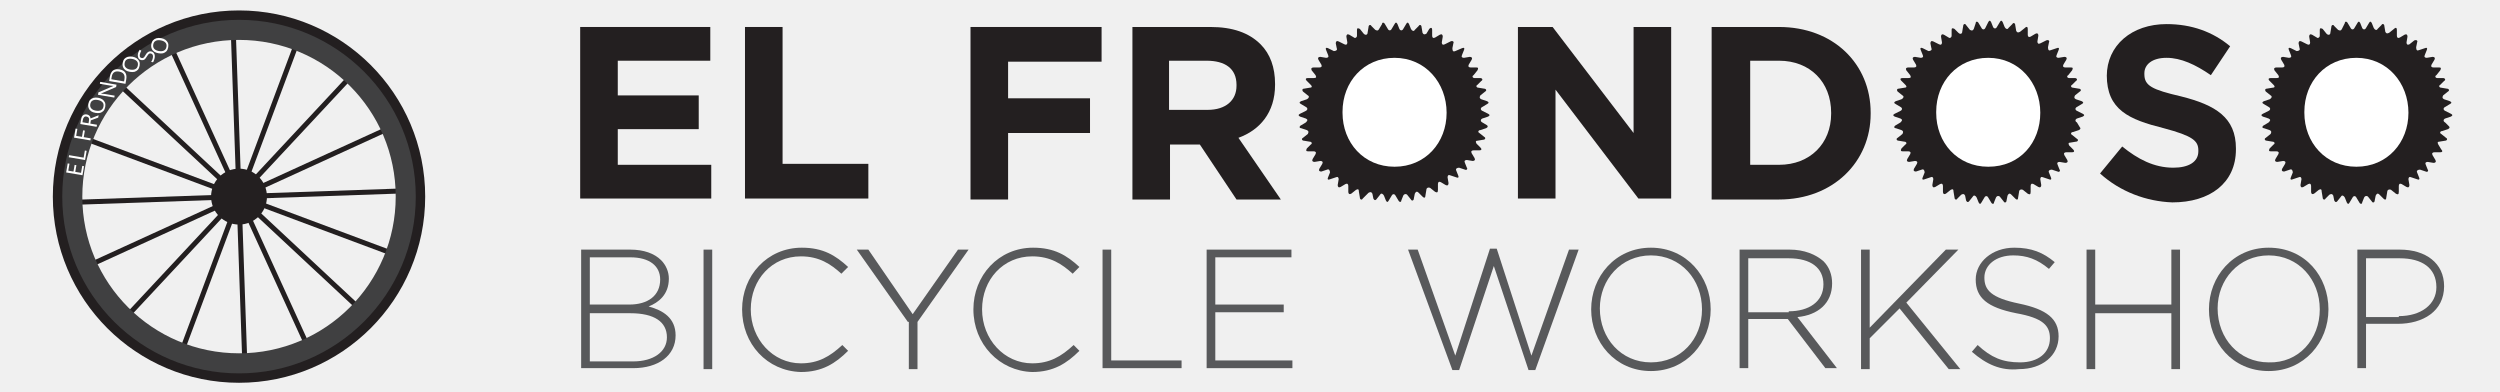
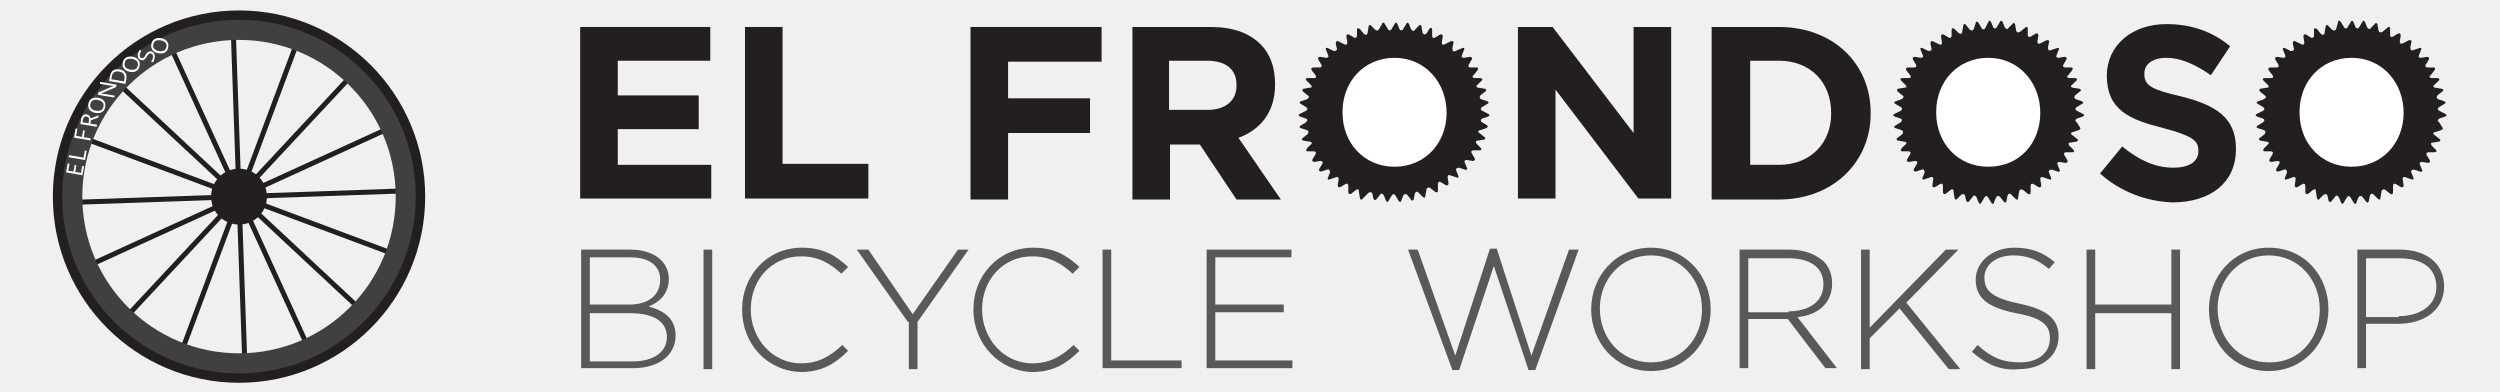
<svg xmlns="http://www.w3.org/2000/svg" version="1.1" id="Layer_1" x="0px" y="0px" viewBox="0 0 259.4 40.6" enable-background="new 0 0 259.4 40.6" xml:space="preserve">
  <path fill="#231F20" d="M60.2,2.8h13.5v3.5h-9.6v3.6h8.4v3.5h-8.4v3.7h9.7v3.5H60.2V2.8z" />
  <path fill="#231F20" d="M77.3,2.8h3.9V17h8.9v3.6H77.3V2.8z" />
  <path fill="#231F20" d="M100.7,2.8h13.6v3.6h-9.7v3.8h8.5v3.6h-8.5v6.9h-3.9V2.8z" />
  <path fill="#231F20" d="M117.4,2.8h8.2c2.3,0,4,0.6,5.2,1.8c1,1,1.5,2.4,1.5,4.1v0.1c0,2.9-1.6,4.7-3.8,5.5l4.4,6.4h-4.6l-3.8-5.7  h-3.1v5.7h-3.9V2.8z M125.3,11.4c1.9,0,3-1,3-2.5V8.8c0-1.7-1.2-2.5-3.1-2.5h-3.9v5.1H125.3z" />
  <path display="none" fill="#231F20" d="M135.2,11.7L135.2,11.7c0-5.1,4-9.3,9.5-9.3c5.5,0,9.5,4.1,9.5,9.2v0.1c0,5.1-4,9.2-9.5,9.2  C139.2,20.9,135.2,16.8,135.2,11.7z M150.1,11.7L150.1,11.7c0-3.1-2.2-5.7-5.4-5.7s-5.4,2.5-5.4,5.6v0.1c0,3.1,2.2,5.6,5.4,5.6  S150.1,14.8,150.1,11.7z" />
  <g>
    <g>
      <path fill="#231F20" d="M153.8,12.7c-0.2-0.1-0.2-0.3,0-0.4l0.6-0.2c0.2-0.1,0.2-0.2,0-0.3l-0.6-0.3c-0.2-0.1-0.2-0.3,0-0.4    l0.5-0.3c0.2-0.1,0.2-0.2,0-0.3l-0.6-0.2c-0.2-0.1-0.2-0.2-0.1-0.4l0.5-0.4c0.2-0.1,0.1-0.3-0.1-0.3l-0.6-0.1    c-0.2,0-0.3-0.2-0.1-0.3l0.4-0.4c0.2-0.1,0.1-0.3-0.1-0.3l-0.6,0c-0.2,0-0.3-0.2-0.1-0.3l0.4-0.5c0.1-0.2,0.1-0.3-0.1-0.3l-0.6,0    c-0.2,0-0.3-0.1-0.2-0.3l0.3-0.5c0.1-0.2,0-0.3-0.2-0.3l-0.6,0.1c-0.2,0-0.3-0.1-0.2-0.3l0.2-0.5c0.1-0.2,0-0.3-0.2-0.2L151,5.3    c-0.2,0.1-0.3,0-0.3-0.3l0.1-0.5c0.1-0.2-0.1-0.3-0.3-0.2l-0.6,0.3c-0.2,0.1-0.3,0-0.3-0.2l0.1-0.6c0-0.2-0.1-0.3-0.3-0.2    l-0.5,0.3c-0.2,0.1-0.3,0-0.3-0.2l0-0.6c0-0.2-0.1-0.3-0.3-0.1L148,3.5c-0.2,0.1-0.3,0.1-0.4-0.1l-0.1-0.6c0-0.2-0.2-0.3-0.3-0.1    l-0.4,0.4c-0.1,0.2-0.3,0.1-0.4-0.1l-0.2-0.5c-0.1-0.2-0.2-0.2-0.3,0l-0.3,0.5c-0.1,0.2-0.3,0.2-0.4,0l-0.2-0.5    c-0.1-0.2-0.2-0.2-0.3,0l-0.3,0.5c-0.1,0.2-0.3,0.2-0.4,0l-0.3-0.5c-0.1-0.2-0.3-0.2-0.3,0L143.1,3c-0.1,0.2-0.2,0.2-0.4,0.1    l-0.4-0.4c-0.1-0.2-0.3-0.1-0.3,0.1l-0.1,0.6c0,0.2-0.2,0.3-0.4,0.1L141.1,3c-0.2-0.1-0.3-0.1-0.3,0.1l0,0.6    c0,0.2-0.2,0.3-0.3,0.2l-0.5-0.3c-0.2-0.1-0.3,0-0.3,0.2l0.1,0.6c0,0.2-0.1,0.3-0.3,0.2l-0.6-0.3c-0.2-0.1-0.3,0-0.3,0.2l0.1,0.5    c0.1,0.2-0.1,0.3-0.3,0.3L137.8,5c-0.2-0.1-0.3,0-0.2,0.2l0.2,0.5c0.1,0.2,0,0.3-0.2,0.3L137,5.9c-0.2,0-0.3,0.1-0.2,0.3l0.3,0.5    c0.1,0.2,0,0.3-0.2,0.3l-0.6,0c-0.2,0-0.3,0.1-0.2,0.3l0.4,0.5c0.1,0.2,0.1,0.3-0.2,0.3l-0.6,0c-0.2,0-0.3,0.1-0.1,0.3l0.4,0.4    c0.2,0.2,0.1,0.3-0.1,0.3l-0.6,0.1c-0.2,0-0.2,0.2-0.1,0.3l0.5,0.4c0.2,0.1,0.1,0.3-0.1,0.4l-0.6,0.2c-0.2,0.1-0.2,0.2,0,0.3    l0.5,0.3c0.2,0.1,0.2,0.3,0,0.4l-0.6,0.3c-0.2,0.1-0.2,0.2,0,0.3l0.6,0.2c0.2,0.1,0.2,0.2,0,0.4l-0.5,0.3c-0.2,0.1-0.2,0.3,0,0.3    l0.6,0.2c0.2,0.1,0.2,0.2,0.1,0.4l-0.5,0.4c-0.2,0.1-0.1,0.3,0.1,0.3l0.6,0.1c0.2,0,0.3,0.2,0.1,0.3l-0.4,0.4    c-0.1,0.2-0.1,0.3,0.1,0.3l0.6,0c0.2,0,0.3,0.1,0.2,0.3l-0.3,0.5c-0.1,0.2,0,0.3,0.2,0.3l0.6-0.1c0.2,0,0.3,0.1,0.2,0.3l-0.3,0.5    c-0.1,0.2,0,0.3,0.2,0.3l0.6-0.2c0.2-0.1,0.3,0.1,0.3,0.3l-0.2,0.5c-0.1,0.2,0,0.3,0.2,0.2l0.6-0.2c0.2-0.1,0.3,0,0.3,0.2    l-0.1,0.6c0,0.2,0.1,0.3,0.3,0.2l0.5-0.3c0.2-0.1,0.3,0,0.3,0.2l0,0.6c0,0.2,0.1,0.3,0.3,0.2l0.5-0.4c0.2-0.1,0.3-0.1,0.3,0.2    l0.1,0.6c0,0.2,0.2,0.3,0.3,0.1L142,20c0.2-0.1,0.3-0.1,0.4,0.1l0.1,0.5c0.1,0.2,0.2,0.2,0.3,0.1l0.4-0.5c0.1-0.2,0.3-0.1,0.4,0.1    l0.2,0.5c0.1,0.2,0.2,0.2,0.3,0l0.3-0.5c0.1-0.2,0.3-0.2,0.4,0l0.3,0.5c0.1,0.2,0.3,0.2,0.3,0l0.2-0.5c0.1-0.2,0.3-0.2,0.4-0.1    l0.4,0.5c0.1,0.2,0.3,0.1,0.3-0.1l0.1-0.5c0.1-0.2,0.2-0.3,0.4-0.1l0.4,0.4c0.2,0.2,0.3,0.1,0.3-0.1l0.1-0.6    c0-0.2,0.2-0.3,0.4-0.2l0.5,0.4c0.2,0.1,0.3,0.1,0.3-0.2l0-0.6c0-0.2,0.1-0.3,0.3-0.2l0.5,0.3c0.2,0.1,0.3,0,0.3-0.2l-0.1-0.6    c0-0.2,0.1-0.3,0.3-0.2l0.6,0.2c0.2,0.1,0.3,0,0.2-0.2l-0.2-0.5c-0.1-0.2,0.1-0.3,0.3-0.3l0.6,0.2c0.2,0.1,0.3-0.1,0.2-0.2    l-0.2-0.5c-0.1-0.2,0-0.3,0.2-0.3l0.6,0.1c0.2,0,0.3-0.1,0.2-0.3l-0.3-0.5c-0.1-0.2,0-0.3,0.2-0.3l0.6,0c0.2,0,0.3-0.1,0.1-0.3    l-0.4-0.4c-0.1-0.2-0.1-0.3,0.1-0.3l0.6-0.1c0.2,0,0.3-0.2,0.1-0.3l-0.5-0.4c-0.2-0.1-0.1-0.3,0.1-0.3l0.6-0.2    c0.2-0.1,0.2-0.2,0.1-0.3L153.8,12.7z" />
    </g>
    <path fill="#FFFFFF" d="M150.1,11.7L150.1,11.7c0-3.1-2.2-5.7-5.4-5.7s-5.4,2.5-5.4,5.6v0.1c0,3.1,2.2,5.6,5.4,5.6   S150.1,14.8,150.1,11.7z" />
  </g>
  <g>
    <g>
-       <path fill="#231F20" d="M253.7,12.7c-0.2-0.1-0.2-0.3,0-0.4l0.6-0.2c0.2-0.1,0.2-0.2,0-0.3l-0.6-0.3c-0.2-0.1-0.2-0.3,0-0.4    l0.5-0.3c0.2-0.1,0.2-0.2,0-0.3l-0.6-0.2c-0.2-0.1-0.2-0.2-0.1-0.4l0.5-0.4c0.2-0.1,0.1-0.3-0.1-0.3l-0.6-0.1    c-0.2,0-0.3-0.2-0.1-0.3l0.4-0.4c0.2-0.1,0.1-0.3-0.1-0.3l-0.6,0c-0.2,0-0.3-0.2-0.1-0.3l0.4-0.5c0.1-0.2,0.1-0.3-0.1-0.3l-0.6,0    c-0.2,0-0.3-0.1-0.2-0.3l0.3-0.5c0.1-0.2,0-0.3-0.2-0.3l-0.6,0.1c-0.2,0-0.3-0.1-0.2-0.3l0.2-0.5c0.1-0.2,0-0.3-0.2-0.2l-0.6,0.2    c-0.2,0.1-0.3,0-0.3-0.3l0.1-0.5c0.1-0.2-0.1-0.3-0.3-0.2L250,4.6c-0.2,0.1-0.3,0-0.3-0.2l0.1-0.6c0-0.2-0.1-0.3-0.3-0.2l-0.5,0.3    c-0.2,0.1-0.3,0-0.3-0.2l0-0.6c0-0.2-0.1-0.3-0.3-0.1l-0.5,0.4c-0.2,0.1-0.3,0.1-0.4-0.1l-0.1-0.6c0-0.2-0.2-0.3-0.3-0.1l-0.4,0.4    c-0.1,0.2-0.3,0.1-0.4-0.1l-0.2-0.5c-0.1-0.2-0.2-0.2-0.3,0l-0.3,0.5c-0.1,0.2-0.3,0.2-0.4,0l-0.2-0.5c-0.1-0.2-0.2-0.2-0.3,0    l-0.3,0.5c-0.1,0.2-0.3,0.2-0.4,0l-0.3-0.5c-0.1-0.2-0.3-0.2-0.3,0L243,3c-0.1,0.2-0.2,0.2-0.4,0.1l-0.4-0.4    c-0.1-0.2-0.3-0.1-0.3,0.1l-0.1,0.6c0,0.2-0.2,0.3-0.4,0.1L241,3c-0.2-0.1-0.3-0.1-0.3,0.1l0,0.6c0,0.2-0.2,0.3-0.3,0.2l-0.5-0.3    c-0.2-0.1-0.3,0-0.3,0.2l0.1,0.6c0,0.2-0.1,0.3-0.3,0.2l-0.6-0.3c-0.2-0.1-0.3,0-0.3,0.2l0.1,0.5c0.1,0.2-0.1,0.3-0.3,0.3L237.7,5    c-0.2-0.1-0.3,0-0.2,0.2l0.2,0.5c0.1,0.2,0,0.3-0.2,0.3l-0.6-0.1c-0.2,0-0.3,0.1-0.2,0.3l0.3,0.5c0.1,0.2,0,0.3-0.2,0.3l-0.6,0    c-0.2,0-0.3,0.1-0.2,0.3l0.4,0.5c0.1,0.2,0.1,0.3-0.2,0.3l-0.6,0c-0.2,0-0.3,0.1-0.1,0.3l0.4,0.4c0.2,0.2,0.1,0.3-0.1,0.3    l-0.6,0.1c-0.2,0-0.2,0.2-0.1,0.3l0.5,0.4c0.2,0.1,0.1,0.3-0.1,0.4l-0.6,0.2c-0.2,0.1-0.2,0.2,0,0.3l0.5,0.3    c0.2,0.1,0.2,0.3,0,0.4l-0.6,0.3c-0.2,0.1-0.2,0.2,0,0.3l0.6,0.2c0.2,0.1,0.2,0.2,0,0.4l-0.5,0.3c-0.2,0.1-0.2,0.3,0,0.3l0.6,0.2    c0.2,0.1,0.2,0.2,0.1,0.4l-0.5,0.4c-0.2,0.1-0.1,0.3,0.1,0.3l0.6,0.1c0.2,0,0.3,0.2,0.1,0.3l-0.4,0.4c-0.1,0.2-0.1,0.3,0.1,0.3    l0.6,0c0.2,0,0.3,0.1,0.2,0.3l-0.3,0.5c-0.1,0.2,0,0.3,0.2,0.3l0.6-0.1c0.2,0,0.3,0.1,0.2,0.3l-0.3,0.5c-0.1,0.2,0,0.3,0.2,0.3    l0.6-0.2c0.2-0.1,0.3,0.1,0.3,0.3l-0.2,0.5c-0.1,0.2,0,0.3,0.2,0.2l0.6-0.2c0.2-0.1,0.3,0,0.3,0.2l-0.1,0.6c0,0.2,0.1,0.3,0.3,0.2    l0.5-0.3c0.2-0.1,0.3,0,0.3,0.2l0,0.6c0,0.2,0.1,0.3,0.3,0.2l0.5-0.4c0.2-0.1,0.3-0.1,0.3,0.2l0.1,0.6c0,0.2,0.2,0.3,0.3,0.1    l0.4-0.4c0.2-0.1,0.3-0.1,0.4,0.1l0.1,0.5c0.1,0.2,0.2,0.2,0.3,0.1l0.4-0.5c0.1-0.2,0.3-0.1,0.4,0.1l0.2,0.5    c0.1,0.2,0.2,0.2,0.3,0l0.3-0.5c0.1-0.2,0.3-0.2,0.4,0l0.3,0.5c0.1,0.2,0.3,0.2,0.3,0l0.2-0.5c0.1-0.2,0.3-0.2,0.4-0.1l0.4,0.5    c0.1,0.2,0.3,0.1,0.3-0.1l0.1-0.5c0.1-0.2,0.2-0.3,0.4-0.1l0.4,0.4c0.2,0.2,0.3,0.1,0.3-0.1l0.1-0.6c0-0.2,0.2-0.3,0.4-0.2    l0.5,0.4c0.2,0.1,0.3,0.1,0.3-0.2l0-0.6c0-0.2,0.1-0.3,0.3-0.2l0.5,0.3c0.2,0.1,0.3,0,0.3-0.2l-0.1-0.6c0-0.2,0.1-0.3,0.3-0.2    l0.6,0.2c0.2,0.1,0.3,0,0.2-0.2l-0.2-0.5c-0.1-0.2,0.1-0.3,0.3-0.3l0.6,0.2c0.2,0.1,0.3-0.1,0.2-0.2l-0.2-0.5    c-0.1-0.2,0-0.3,0.2-0.3l0.6,0.1c0.2,0,0.3-0.1,0.2-0.3l-0.3-0.5c-0.1-0.2,0-0.3,0.2-0.3l0.6,0c0.2,0,0.3-0.1,0.1-0.3L253,15    c-0.1-0.2-0.1-0.3,0.1-0.3l0.6-0.1c0.2,0,0.3-0.2,0.1-0.3l-0.5-0.4c-0.2-0.1-0.1-0.3,0.1-0.3l0.6-0.2c0.2-0.1,0.2-0.2,0.1-0.3    L253.7,12.7z" />
+       <path fill="#231F20" d="M215.5,12.7c-0.2-0.1-0.2-0.3,0-0.4l0.6-0.2c0.2-0.1,0.2-0.2,0-0.3l-0.6-0.3c-0.2-0.1-0.2-0.3,0-0.4    l0.5-0.3c0.2-0.1,0.2-0.2,0-0.3l-0.6-0.2c-0.2-0.1-0.2-0.2-0.1-0.4l0.5-0.4c0.2-0.1,0.1-0.3-0.1-0.3l-0.6-0.1    c-0.2,0-0.3-0.2-0.1-0.3l0.4-0.4c0.2-0.1,0.1-0.3-0.1-0.3l-0.6,0c-0.2,0-0.3-0.2-0.1-0.3l0.4-0.5c0.1-0.2,0.1-0.3-0.1-0.3l-0.6,0    c-0.2,0-0.3-0.1-0.2-0.3l0.3-0.5c0.1-0.2,0-0.3-0.2-0.3l-0.6,0.1c-0.2,0-0.3-0.1-0.2-0.3l0.2-0.5c0.1-0.2,0-0.3-0.2-0.2l-0.6,0.2    c-0.2,0.1-0.3,0-0.3-0.3l0.1-0.5c0.1-0.2-0.1-0.3-0.3-0.2l-0.6,0.3c-0.2,0.1-0.3,0-0.3-0.2l0.1-0.6c0-0.2-0.1-0.3-0.3-0.2    l-0.5,0.3c-0.2,0.1-0.3,0-0.3-0.2l0-0.6c0-0.2-0.1-0.3-0.3-0.1l-0.5,0.4c-0.2,0.1-0.3,0.1-0.4-0.1l-0.1-0.6c0-0.2-0.2-0.3-0.3-0.1    l-0.4,0.4c-0.1,0.2-0.3,0.1-0.4-0.1l-0.2-0.5c-0.1-0.2-0.2-0.2-0.3,0l-0.3,0.5c-0.1,0.2-0.3,0.2-0.4,0l-0.2-0.5    c-0.1-0.2-0.2-0.2-0.3,0L206,2.9c-0.1,0.2-0.3,0.2-0.4,0l-0.3-0.5c-0.1-0.2-0.3-0.2-0.3,0L204.8,3c-0.1,0.2-0.2,0.2-0.4,0.1    L204,2.6c-0.1-0.2-0.3-0.1-0.3,0.1l-0.1,0.6c0,0.2-0.2,0.3-0.4,0.1L202.8,3c-0.2-0.1-0.3-0.1-0.3,0.1l0,0.6c0,0.2-0.2,0.3-0.3,0.2    l-0.5-0.3c-0.2-0.1-0.3,0-0.3,0.2l0.1,0.6c0,0.2-0.1,0.3-0.3,0.2l-0.6-0.3c-0.2-0.1-0.3,0-0.3,0.2l0.1,0.5    c0.1,0.2-0.1,0.3-0.3,0.3L199.5,5c-0.2-0.1-0.3,0-0.2,0.2l0.2,0.5c0.1,0.2,0,0.3-0.2,0.3l-0.6-0.1c-0.2,0-0.3,0.1-0.2,0.3l0.3,0.5    c0.1,0.2,0,0.3-0.2,0.3l-0.6,0c-0.2,0-0.3,0.1-0.2,0.3l0.4,0.5c0.1,0.2,0.1,0.3-0.2,0.3l-0.6,0c-0.2,0-0.3,0.1-0.1,0.3l0.4,0.4    c0.2,0.2,0.1,0.3-0.1,0.3l-0.6,0.1c-0.2,0-0.2,0.2-0.1,0.3l0.5,0.4c0.2,0.1,0.1,0.3-0.1,0.4l-0.6,0.2c-0.2,0.1-0.2,0.2,0,0.3    l0.5,0.3c0.2,0.1,0.2,0.3,0,0.4l-0.6,0.3c-0.2,0.1-0.2,0.2,0,0.3l0.6,0.2c0.2,0.1,0.2,0.2,0,0.4l-0.5,0.3c-0.2,0.1-0.2,0.3,0,0.3    l0.6,0.2c0.2,0.1,0.2,0.2,0.1,0.4l-0.5,0.4c-0.2,0.1-0.1,0.3,0.1,0.3l0.6,0.1c0.2,0,0.3,0.2,0.1,0.3l-0.4,0.4    c-0.1,0.2-0.1,0.3,0.1,0.3l0.6,0c0.2,0,0.3,0.1,0.2,0.3l-0.3,0.5c-0.1,0.2,0,0.3,0.2,0.3l0.6-0.1c0.2,0,0.3,0.1,0.2,0.3l-0.3,0.5    c-0.1,0.2,0,0.3,0.2,0.3l0.6-0.2c0.2-0.1,0.3,0.1,0.3,0.3l-0.2,0.5c-0.1,0.2,0,0.3,0.2,0.2l0.6-0.2c0.2-0.1,0.3,0,0.3,0.2    l-0.1,0.6c0,0.2,0.1,0.3,0.3,0.2l0.5-0.3c0.2-0.1,0.3,0,0.3,0.2l0,0.6c0,0.2,0.1,0.3,0.3,0.2l0.5-0.4c0.2-0.1,0.3-0.1,0.3,0.2    l0.1,0.6c0,0.2,0.2,0.3,0.3,0.1l0.4-0.4c0.2-0.1,0.3-0.1,0.4,0.1l0.1,0.5c0.1,0.2,0.2,0.2,0.3,0.1l0.4-0.5    c0.1-0.2,0.3-0.1,0.4,0.1l0.2,0.5c0.1,0.2,0.2,0.2,0.3,0l0.3-0.5c0.1-0.2,0.3-0.2,0.4,0l0.3,0.5c0.1,0.2,0.3,0.2,0.3,0l0.2-0.5    c0.1-0.2,0.3-0.2,0.4-0.1l0.4,0.5c0.1,0.2,0.3,0.1,0.3-0.1l0.1-0.5c0.1-0.2,0.2-0.3,0.4-0.1l0.4,0.4c0.2,0.2,0.3,0.1,0.3-0.1    l0.1-0.6c0-0.2,0.2-0.3,0.4-0.2l0.5,0.4c0.2,0.1,0.3,0.1,0.3-0.2l0-0.6c0-0.2,0.1-0.3,0.3-0.2l0.5,0.3c0.2,0.1,0.3,0,0.3-0.2    l-0.1-0.6c0-0.2,0.1-0.3,0.3-0.2l0.6,0.2c0.2,0.1,0.3,0,0.2-0.2l-0.2-0.5c-0.1-0.2,0.1-0.3,0.3-0.3l0.6,0.2    c0.2,0.1,0.3-0.1,0.2-0.2l-0.2-0.5c-0.1-0.2,0-0.3,0.2-0.3l0.6,0.1c0.2,0,0.3-0.1,0.2-0.3l-0.3-0.5c-0.1-0.2,0-0.3,0.2-0.3l0.6,0    c0.2,0,0.3-0.1,0.1-0.3l-0.4-0.4c-0.1-0.2-0.1-0.3,0.1-0.3l0.6-0.1c0.2,0,0.3-0.2,0.1-0.3l-0.5-0.4c-0.2-0.1-0.1-0.3,0.1-0.3    l0.6-0.2c0.2-0.1,0.2-0.2,0.1-0.3L215.5,12.7z" />
    </g>
-     <path fill="#FFFFFF" d="M249.9,11.7L249.9,11.7c0-3.1-2.2-5.7-5.4-5.7s-5.4,2.5-5.4,5.6v0.1c0,3.1,2.2,5.6,5.4,5.6   S249.9,14.8,249.9,11.7z" />
+     <path fill="#FFFFFF" d="M211.7,11.7L211.7,11.7c0-3.1-2.2-5.7-5.4-5.7s-5.4,2.5-5.4,5.6v0.1c0,3.1,2.2,5.6,5.4,5.6   C209.6,17.3,211.7,14.8,211.7,11.7z" />
  </g>
  <g>
    <g>
-       <path fill="#231F20" d="M215.5,12.7c-0.2-0.1-0.2-0.3,0-0.4l0.6-0.2c0.2-0.1,0.2-0.2,0-0.3l-0.6-0.3c-0.2-0.1-0.2-0.3,0-0.4    l0.5-0.3c0.2-0.1,0.2-0.2,0-0.3l-0.6-0.2c-0.2-0.1-0.2-0.2-0.1-0.4l0.5-0.4c0.2-0.1,0.1-0.3-0.1-0.3l-0.6-0.1    c-0.2,0-0.3-0.2-0.1-0.3l0.4-0.4c0.2-0.1,0.1-0.3-0.1-0.3l-0.6,0c-0.2,0-0.3-0.2-0.1-0.3l0.4-0.5c0.1-0.2,0.1-0.3-0.1-0.3l-0.6,0    c-0.2,0-0.3-0.1-0.2-0.3l0.3-0.5c0.1-0.2,0-0.3-0.2-0.3l-0.6,0.1c-0.2,0-0.3-0.1-0.2-0.3l0.2-0.5c0.1-0.2,0-0.3-0.2-0.2l-0.6,0.2    c-0.2,0.1-0.3,0-0.3-0.3l0.1-0.5c0.1-0.2-0.1-0.3-0.3-0.2l-0.6,0.3c-0.2,0.1-0.3,0-0.3-0.2l0.1-0.6c0-0.2-0.1-0.3-0.3-0.2    l-0.5,0.3c-0.2,0.1-0.3,0-0.3-0.2l0-0.6c0-0.2-0.1-0.3-0.3-0.1l-0.5,0.4c-0.2,0.1-0.3,0.1-0.4-0.1l-0.1-0.6c0-0.2-0.2-0.3-0.3-0.1    l-0.4,0.4c-0.1,0.2-0.3,0.1-0.4-0.1l-0.2-0.5c-0.1-0.2-0.2-0.2-0.3,0l-0.3,0.5c-0.1,0.2-0.3,0.2-0.4,0l-0.2-0.5    c-0.1-0.2-0.2-0.2-0.3,0L206,2.9c-0.1,0.2-0.3,0.2-0.4,0l-0.3-0.5c-0.1-0.2-0.3-0.2-0.3,0L204.8,3c-0.1,0.2-0.2,0.2-0.4,0.1    L204,2.6c-0.1-0.2-0.3-0.1-0.3,0.1l-0.1,0.6c0,0.2-0.2,0.3-0.4,0.1L202.8,3c-0.2-0.1-0.3-0.1-0.3,0.1l0,0.6c0,0.2-0.2,0.3-0.3,0.2    l-0.5-0.3c-0.2-0.1-0.3,0-0.3,0.2l0.1,0.6c0,0.2-0.1,0.3-0.3,0.2l-0.6-0.3c-0.2-0.1-0.3,0-0.3,0.2l0.1,0.5    c0.1,0.2-0.1,0.3-0.3,0.3L199.5,5c-0.2-0.1-0.3,0-0.2,0.2l0.2,0.5c0.1,0.2,0,0.3-0.2,0.3l-0.6-0.1c-0.2,0-0.3,0.1-0.2,0.3l0.3,0.5    c0.1,0.2,0,0.3-0.2,0.3l-0.6,0c-0.2,0-0.3,0.1-0.2,0.3l0.4,0.5c0.1,0.2,0.1,0.3-0.2,0.3l-0.6,0c-0.2,0-0.3,0.1-0.1,0.3l0.4,0.4    c0.2,0.2,0.1,0.3-0.1,0.3l-0.6,0.1c-0.2,0-0.2,0.2-0.1,0.3l0.5,0.4c0.2,0.1,0.1,0.3-0.1,0.4l-0.6,0.2c-0.2,0.1-0.2,0.2,0,0.3    l0.5,0.3c0.2,0.1,0.2,0.3,0,0.4l-0.6,0.3c-0.2,0.1-0.2,0.2,0,0.3l0.6,0.2c0.2,0.1,0.2,0.2,0,0.4l-0.5,0.3c-0.2,0.1-0.2,0.3,0,0.3    l0.6,0.2c0.2,0.1,0.2,0.2,0.1,0.4l-0.5,0.4c-0.2,0.1-0.1,0.3,0.1,0.3l0.6,0.1c0.2,0,0.3,0.2,0.1,0.3l-0.4,0.4    c-0.1,0.2-0.1,0.3,0.1,0.3l0.6,0c0.2,0,0.3,0.1,0.2,0.3l-0.3,0.5c-0.1,0.2,0,0.3,0.2,0.3l0.6-0.1c0.2,0,0.3,0.1,0.2,0.3l-0.3,0.5    c-0.1,0.2,0,0.3,0.2,0.3l0.6-0.2c0.2-0.1,0.3,0.1,0.3,0.3l-0.2,0.5c-0.1,0.2,0,0.3,0.2,0.2l0.6-0.2c0.2-0.1,0.3,0,0.3,0.2    l-0.1,0.6c0,0.2,0.1,0.3,0.3,0.2l0.5-0.3c0.2-0.1,0.3,0,0.3,0.2l0,0.6c0,0.2,0.1,0.3,0.3,0.2l0.5-0.4c0.2-0.1,0.3-0.1,0.3,0.2    l0.1,0.6c0,0.2,0.2,0.3,0.3,0.1l0.4-0.4c0.2-0.1,0.3-0.1,0.4,0.1l0.1,0.5c0.1,0.2,0.2,0.2,0.3,0.1l0.4-0.5    c0.1-0.2,0.3-0.1,0.4,0.1l0.2,0.5c0.1,0.2,0.2,0.2,0.3,0l0.3-0.5c0.1-0.2,0.3-0.2,0.4,0l0.3,0.5c0.1,0.2,0.3,0.2,0.3,0l0.2-0.5    c0.1-0.2,0.3-0.2,0.4-0.1l0.4,0.5c0.1,0.2,0.3,0.1,0.3-0.1l0.1-0.5c0.1-0.2,0.2-0.3,0.4-0.1l0.4,0.4c0.2,0.2,0.3,0.1,0.3-0.1    l0.1-0.6c0-0.2,0.2-0.3,0.4-0.2l0.5,0.4c0.2,0.1,0.3,0.1,0.3-0.2l0-0.6c0-0.2,0.1-0.3,0.3-0.2l0.5,0.3c0.2,0.1,0.3,0,0.3-0.2    l-0.1-0.6c0-0.2,0.1-0.3,0.3-0.2l0.6,0.2c0.2,0.1,0.3,0,0.2-0.2l-0.2-0.5c-0.1-0.2,0.1-0.3,0.3-0.3l0.6,0.2    c0.2,0.1,0.3-0.1,0.2-0.2l-0.2-0.5c-0.1-0.2,0-0.3,0.2-0.3l0.6,0.1c0.2,0,0.3-0.1,0.2-0.3l-0.3-0.5c-0.1-0.2,0-0.3,0.2-0.3l0.6,0    c0.2,0,0.3-0.1,0.1-0.3l-0.4-0.4c-0.1-0.2-0.1-0.3,0.1-0.3l0.6-0.1c0.2,0,0.3-0.2,0.1-0.3l-0.5-0.4c-0.2-0.1-0.1-0.3,0.1-0.3    l0.6-0.2c0.2-0.1,0.2-0.2,0.1-0.3L215.5,12.7z" />
+       <path fill="#231F20" d="M253.1,12.7c-0.2-0.1-0.2-0.3,0-0.4l0.6-0.2c0.2-0.1,0.2-0.2,0-0.3l-0.6-0.3c-0.2-0.1-0.2-0.3,0-0.4    l0.5-0.3c0.2-0.1,0.2-0.2,0-0.3l-0.6-0.2c-0.2-0.1-0.2-0.2-0.1-0.4l0.5-0.4c0.2-0.1,0.1-0.3-0.1-0.3l-0.6-0.1    c-0.2,0-0.3-0.2-0.1-0.3l0.4-0.4c0.2-0.1,0.1-0.3-0.1-0.3l-0.6,0c-0.2,0-0.3-0.2-0.1-0.3l0.4-0.5c0.1-0.2,0.1-0.3-0.1-0.3l-0.6,0    c-0.2,0-0.3-0.1-0.2-0.3l0.3-0.5c0.1-0.2,0-0.3-0.2-0.3l-0.6,0.1c-0.2,0-0.3-0.1-0.2-0.3l0.2-0.5c0.1-0.2,0-0.3-0.2-0.2l-0.6,0.2    c-0.2,0.1-0.3,0-0.3-0.3l0.1-0.5c0.1-0.2-0.1-0.3-0.3-0.2l-0.6,0.3c-0.2,0.1-0.3,0-0.3-0.2l0.1-0.6c0-0.2-0.1-0.3-0.3-0.2    l-0.5,0.3c-0.2,0.1-0.3,0-0.3-0.2l0-0.6c0-0.2-0.1-0.3-0.3-0.1l-0.5,0.4c-0.2,0.1-0.3,0.1-0.4-0.1l-0.1-0.6c0-0.2-0.2-0.3-0.3-0.1    l-0.4,0.4c-0.1,0.2-0.3,0.1-0.4-0.1l-0.2-0.5c-0.1-0.2-0.2-0.2-0.3,0l-0.3,0.5c-0.1,0.2-0.3,0.2-0.4,0l-0.2-0.5    c-0.1-0.2-0.2-0.2-0.3,0l-0.3,0.5c-0.1,0.2-0.3,0.2-0.4,0l-0.3-0.5c-0.1-0.2-0.3-0.2-0.3,0L242.4,3c-0.1,0.2-0.2,0.2-0.4,0.1    l-0.4-0.4c-0.1-0.2-0.3-0.1-0.3,0.1l-0.1,0.6c0,0.2-0.2,0.3-0.4,0.1L240.4,3c-0.2-0.1-0.3-0.1-0.3,0.1l0,0.6    c0,0.2-0.2,0.3-0.3,0.2l-0.5-0.3c-0.2-0.1-0.3,0-0.3,0.2l0.1,0.6c0,0.2-0.1,0.3-0.3,0.2l-0.6-0.3c-0.2-0.1-0.3,0-0.3,0.2L238,5    c0.1,0.2-0.1,0.3-0.3,0.3L237.1,5c-0.2-0.1-0.3,0-0.2,0.2l0.2,0.5c0.1,0.2,0,0.3-0.2,0.3l-0.6-0.1c-0.2,0-0.3,0.1-0.2,0.3l0.3,0.5    c0.1,0.2,0,0.3-0.2,0.3l-0.6,0c-0.2,0-0.3,0.1-0.2,0.3l0.4,0.5c0.1,0.2,0.1,0.3-0.2,0.3l-0.6,0c-0.2,0-0.3,0.1-0.1,0.3l0.4,0.4    c0.2,0.2,0.1,0.3-0.1,0.3l-0.6,0.1c-0.2,0-0.2,0.2-0.1,0.3l0.5,0.4c0.2,0.1,0.1,0.3-0.1,0.4l-0.6,0.2c-0.2,0.1-0.2,0.2,0,0.3    l0.5,0.3c0.2,0.1,0.2,0.3,0,0.4l-0.6,0.3c-0.2,0.1-0.2,0.2,0,0.3l0.6,0.2c0.2,0.1,0.2,0.2,0,0.4l-0.5,0.3c-0.2,0.1-0.2,0.3,0,0.3    l0.6,0.2c0.2,0.1,0.2,0.2,0.1,0.4l-0.5,0.4c-0.2,0.1-0.1,0.3,0.1,0.3l0.6,0.1c0.2,0,0.3,0.2,0.1,0.3l-0.4,0.4    c-0.1,0.2-0.1,0.3,0.1,0.3l0.6,0c0.2,0,0.3,0.1,0.2,0.3l-0.3,0.5c-0.1,0.2,0,0.3,0.2,0.3l0.6-0.1c0.2,0,0.3,0.1,0.2,0.3l-0.3,0.5    c-0.1,0.2,0,0.3,0.2,0.3l0.6-0.2c0.2-0.1,0.3,0.1,0.3,0.3l-0.2,0.5c-0.1,0.2,0,0.3,0.2,0.2l0.6-0.2c0.2-0.1,0.3,0,0.3,0.2    l-0.1,0.6c0,0.2,0.1,0.3,0.3,0.2l0.5-0.3c0.2-0.1,0.3,0,0.3,0.2l0,0.6c0,0.2,0.1,0.3,0.3,0.2l0.5-0.4c0.2-0.1,0.3-0.1,0.3,0.2    l0.1,0.6c0,0.2,0.2,0.3,0.3,0.1l0.4-0.4c0.2-0.1,0.3-0.1,0.4,0.1l0.1,0.5c0.1,0.2,0.2,0.2,0.3,0.1l0.4-0.5    c0.1-0.2,0.3-0.1,0.4,0.1l0.2,0.5c0.1,0.2,0.2,0.2,0.3,0l0.3-0.5c0.1-0.2,0.3-0.2,0.4,0l0.3,0.5c0.1,0.2,0.3,0.2,0.3,0l0.2-0.5    c0.1-0.2,0.3-0.2,0.4-0.1l0.4,0.5c0.1,0.2,0.3,0.1,0.3-0.1l0.1-0.5c0.1-0.2,0.2-0.3,0.4-0.1l0.4,0.4c0.2,0.2,0.3,0.1,0.3-0.1    l0.1-0.6c0-0.2,0.2-0.3,0.4-0.2l0.5,0.4c0.2,0.1,0.3,0.1,0.3-0.2l0-0.6c0-0.2,0.1-0.3,0.3-0.2l0.5,0.3c0.2,0.1,0.3,0,0.3-0.2    l-0.1-0.6c0-0.2,0.1-0.3,0.3-0.2l0.6,0.2c0.2,0.1,0.3,0,0.2-0.2l-0.2-0.5c-0.1-0.2,0.1-0.3,0.3-0.3l0.6,0.2    c0.2,0.1,0.3-0.1,0.2-0.2l-0.2-0.5c-0.1-0.2,0-0.3,0.2-0.3l0.6,0.1c0.2,0,0.3-0.1,0.2-0.3l-0.3-0.5c-0.1-0.2,0-0.3,0.2-0.3l0.6,0    c0.2,0,0.3-0.1,0.1-0.3l-0.4-0.4c-0.1-0.2-0.1-0.3,0.1-0.3l0.6-0.1c0.2,0,0.3-0.2,0.1-0.3l-0.5-0.4c-0.2-0.1-0.1-0.3,0.1-0.3    l0.6-0.2c0.2-0.1,0.2-0.2,0.1-0.3L253.1,12.7z" />
    </g>
-     <path fill="#FFFFFF" d="M211.7,11.7L211.7,11.7c0-3.1-2.2-5.7-5.4-5.7s-5.4,2.5-5.4,5.6v0.1c0,3.1,2.2,5.6,5.4,5.6   C209.6,17.3,211.7,14.8,211.7,11.7z" />
+     <path fill="#FFFFFF" d="M249.4,11.7L249.4,11.7c0-3.1-2.2-5.7-5.4-5.7s-5.4,2.5-5.4,5.6v0.1c0,3.1,2.2,5.6,5.4,5.6   C247.2,17.3,249.4,14.8,249.4,11.7z" />
  </g>
  <path fill="#231F20" d="M157.5,2.8h3.6l8.4,11v-11h3.9v17.8H170l-8.6-11.3v11.3h-3.9V2.8z" />
  <path fill="#231F20" d="M177.6,2.8h7c5.6,0,9.5,3.8,9.5,8.9v0.1c0,5-3.9,8.9-9.5,8.9h-7V2.8z M181.6,6.3v10.8h3  c3.2,0,5.4-2.2,5.4-5.3v-0.1c0-3.2-2.2-5.4-5.4-5.4H181.6z" />
  <path fill="#231F20" d="M217.9,18l2.3-2.8c1.6,1.3,3.3,2.2,5.3,2.2c1.6,0,2.6-0.6,2.6-1.7v-0.1c0-1-0.6-1.5-3.6-2.3  c-3.6-0.9-5.9-1.9-5.9-5.5V7.9c0-3.2,2.6-5.4,6.2-5.4c2.6,0,4.8,0.8,6.6,2.3l-2,3c-1.6-1.1-3.1-1.8-4.6-1.8s-2.3,0.7-2.3,1.6v0.1  c0,1.2,0.8,1.6,3.8,2.3c3.6,0.9,5.7,2.2,5.7,5.4v0.1c0,3.5-2.7,5.5-6.6,5.5C222.7,20.9,220,19.9,217.9,18z" />
  <path fill="#58595B" d="M60.3,25.9h5.1c1.4,0,2.5,0.4,3.2,1.1c0.5,0.5,0.8,1.2,0.8,1.9v0c0,1.7-1.1,2.5-2.1,2.9  c1.5,0.4,2.8,1.2,2.8,3v0c0,2.1-1.8,3.4-4.4,3.4h-5.4V25.9z M68.5,29c0-1.4-1.1-2.3-3.1-2.3h-4.2v4.9h4.1  C67.2,31.6,68.5,30.7,68.5,29L68.5,29z M65.4,32.5h-4.2v5h4.5c2.1,0,3.5-1,3.5-2.5v0C69.2,33.4,67.9,32.5,65.4,32.5z" />
  <path fill="#58595B" d="M73,25.9h0.9v12.4H73V25.9z" />
  <path fill="#58595B" d="M77,32.1L77,32.1c0-3.5,2.6-6.4,6.2-6.4c2.2,0,3.5,0.8,4.8,2l-0.7,0.7c-1.1-1-2.3-1.8-4.2-1.8  c-3,0-5.2,2.4-5.2,5.5v0c0,3.1,2.3,5.6,5.2,5.6c1.8,0,3-0.7,4.3-1.9l0.6,0.6c-1.3,1.3-2.7,2.2-4.9,2.2C79.6,38.5,77,35.7,77,32.1z" />
  <path fill="#58595B" d="M94.2,33.4l-5.3-7.5h1.2l4.6,6.7l4.7-6.7h1.1l-5.3,7.5v4.9h-0.9V33.4z" />
  <path fill="#58595B" d="M101,32.1L101,32.1c0-3.5,2.6-6.4,6.2-6.4c2.2,0,3.5,0.8,4.8,2l-0.7,0.7c-1.1-1-2.3-1.8-4.2-1.8  c-3,0-5.2,2.4-5.2,5.5v0c0,3.1,2.3,5.6,5.2,5.6c1.8,0,3-0.7,4.3-1.9l0.6,0.6c-1.3,1.3-2.7,2.2-4.9,2.2C103.7,38.5,101,35.7,101,32.1  z" />
  <path fill="#58595B" d="M114.4,25.9h0.9v11.5h7.3v0.8h-8.2V25.9z" />
  <path fill="#58595B" d="M125.2,25.9h8.8v0.8h-7.9v4.9h7.1v0.8h-7.1v5h8v0.8h-8.9V25.9z" />
  <path fill="#58595B" d="M146.1,25.9h1l3.9,11l3.6-11.1h0.7l3.6,11.1l3.9-11h1l-4.5,12.5h-0.7l-3.6-10.8l-3.6,10.8h-0.7L146.1,25.9z" />
  <path fill="#58595B" d="M165.1,32.1L165.1,32.1c0-3.4,2.5-6.4,6.2-6.4s6.2,3,6.2,6.4v0c0,3.4-2.5,6.4-6.2,6.4  C167.6,38.5,165.1,35.5,165.1,32.1z M176.6,32.1L176.6,32.1c0-3.1-2.2-5.6-5.3-5.6c-3.1,0-5.3,2.5-5.3,5.5v0c0,3.1,2.2,5.6,5.3,5.6  S176.6,35.2,176.6,32.1z" />
  <path fill="#58595B" d="M180.5,25.9h5.2c1.5,0,2.7,0.5,3.5,1.2c0.6,0.6,0.9,1.4,0.9,2.3v0c0,2.1-1.5,3.3-3.6,3.5l4.1,5.3h-1.2  l-3.9-5.1h-4.1v5.1h-0.9V25.9z M185.6,32.3c2.1,0,3.6-1,3.6-2.8v0c0-1.7-1.3-2.7-3.6-2.7h-4.2v5.6H185.6z" />
  <path fill="#58595B" d="M193.1,25.9h0.9V34l7.9-8.1h1.3l-5.4,5.5l5.6,6.9h-1.2l-5.1-6.3l-3.1,3.1v3.2h-0.9V25.9z" />
  <path fill="#58595B" d="M204.6,36.5l0.6-0.7c1.4,1.3,2.6,1.8,4.4,1.8c1.9,0,3.1-1,3.1-2.5v0c0-1.3-0.7-2.1-3.5-2.6  c-3-0.6-4.2-1.6-4.2-3.5v0c0-1.8,1.7-3.3,4-3.3c1.8,0,3,0.5,4.2,1.5l-0.6,0.7c-1.2-1-2.3-1.4-3.7-1.4c-1.8,0-3,1-3,2.3v0  c0,1.3,0.7,2.1,3.6,2.7c2.9,0.6,4.1,1.6,4.1,3.4v0c0,2-1.7,3.4-4.1,3.4C207.6,38.5,206.1,37.8,204.6,36.5z" />
  <path fill="#58595B" d="M216.5,25.9h0.9v5.7h7.9v-5.7h0.9v12.4h-0.9v-5.8h-7.9v5.8h-0.9V25.9z" />
  <path fill="#58595B" d="M229.2,32.1L229.2,32.1c0-3.4,2.5-6.4,6.2-6.4c3.8,0,6.2,3,6.2,6.4v0c0,3.4-2.5,6.4-6.2,6.4  C231.6,38.5,229.2,35.5,229.2,32.1z M240.7,32.1L240.7,32.1c0-3.1-2.2-5.6-5.3-5.6c-3.1,0-5.3,2.5-5.3,5.5v0c0,3.1,2.2,5.6,5.3,5.6  C238.5,37.7,240.7,35.2,240.7,32.1z" />
  <path fill="#58595B" d="M244.5,25.9h4.5c2.7,0,4.6,1.4,4.6,3.8v0c0,2.6-2.2,3.9-4.8,3.9h-3.3v4.6h-0.9V25.9z M248.9,32.8  c2.3,0,3.9-1.2,3.9-3v0c0-2-1.5-3-3.8-3h-3.5v6.1H248.9z" />
  <g>
    <g>
      <circle fill="none" stroke="#231F20" stroke-width="2.435" stroke-miterlimit="10" cx="24.8" cy="20.4" r="18.1" />
      <g>
        <line fill="none" stroke="#231F20" stroke-width="0.52" stroke-miterlimit="10" x1="30.9" y1="4.2" x2="18.8" y2="36.6" />
        <line fill="none" stroke="#231F20" stroke-width="0.52" stroke-miterlimit="10" x1="8.6" y1="14.3" x2="41" y2="26.4" />
        <line fill="none" stroke="#231F20" stroke-width="0.52" stroke-miterlimit="10" x1="17.6" y1="4.6" x2="32" y2="36.1" />
        <line fill="none" stroke="#231F20" stroke-width="0.52" stroke-miterlimit="10" x1="9.1" y1="27.6" x2="40.6" y2="13.2" />
        <line fill="none" stroke="#231F20" stroke-width="0.52" stroke-miterlimit="10" x1="24.2" y1="3.1" x2="25.4" y2="37.6" />
        <line fill="none" stroke="#231F20" stroke-width="0.52" stroke-miterlimit="10" x1="7.5" y1="21" x2="42.1" y2="19.8" />
        <line fill="none" stroke="#231F20" stroke-width="0.52" stroke-miterlimit="10" x1="12.2" y1="8.6" x2="37.5" y2="32.2" />
        <line fill="none" stroke="#231F20" stroke-width="0.52" stroke-miterlimit="10" x1="13" y1="33" x2="36.6" y2="7.7" />
      </g>
      <circle fill="none" stroke="#404041" stroke-width="2.082" stroke-miterlimit="10" cx="24.8" cy="20.4" r="17.3" />
      <circle fill="#231F20" cx="24.8" cy="20.4" r="2.9" />
    </g>
    <circle fill="none" cx="24.8" cy="20.4" r="16.4" />
    <text transform="matrix(0.1685 -0.9857 0.9857 0.1685 8.518 18.4141)">
      <tspan x="0" y="0" fill="#FFFFFF" font-family="'Gotham-Light'" font-size="2.412">E</tspan>
      <tspan x="1.6" y="0" fill="#FFFFFF" font-family="'Gotham-Light'" font-size="2.412" rotate="5.3">L</tspan>
      <tspan x="3" y="0.1" fill="#FFFFFF" font-family="'Gotham-Light'" font-size="2.412" rotate="8.9"> </tspan>
      <tspan x="3.7" y="0.2" fill="#FFFFFF" font-family="'Gotham-Light'" font-size="2.412" rotate="11.9">F</tspan>
      <tspan x="5.2" y="0.6" fill="#FFFFFF" font-family="'Gotham-Light'" font-size="2.412" rotate="18.3">R</tspan>
      <tspan x="6.7" y="1.1" fill="#FFFFFF" font-family="'Gotham-Light'" font-size="2.412" rotate="24.6">O</tspan>
      <tspan x="8.5" y="1.9" fill="#FFFFFF" font-family="'Gotham-Light'" font-size="2.412" rotate="31.3">N</tspan>
      <tspan x="10.1" y="2.8" fill="#FFFFFF" font-family="'Gotham-Light'" font-size="2.412" rotate="37.7">D</tspan>
      <tspan x="11.5" y="3.9" fill="#FFFFFF" font-family="'Gotham-Light'" font-size="2.412" rotate="44.3">O</tspan>
      <tspan x="12.9" y="5.3" fill="#FFFFFF" font-family="'Gotham-Light'" font-size="2.412" rotate="50.3">S</tspan>
      <tspan x="13.9" y="6.5" fill="#FFFFFF" font-family="'Gotham-Light'" font-size="2.412" rotate="56.4">O</tspan>
    </text>
  </g>
</svg>
